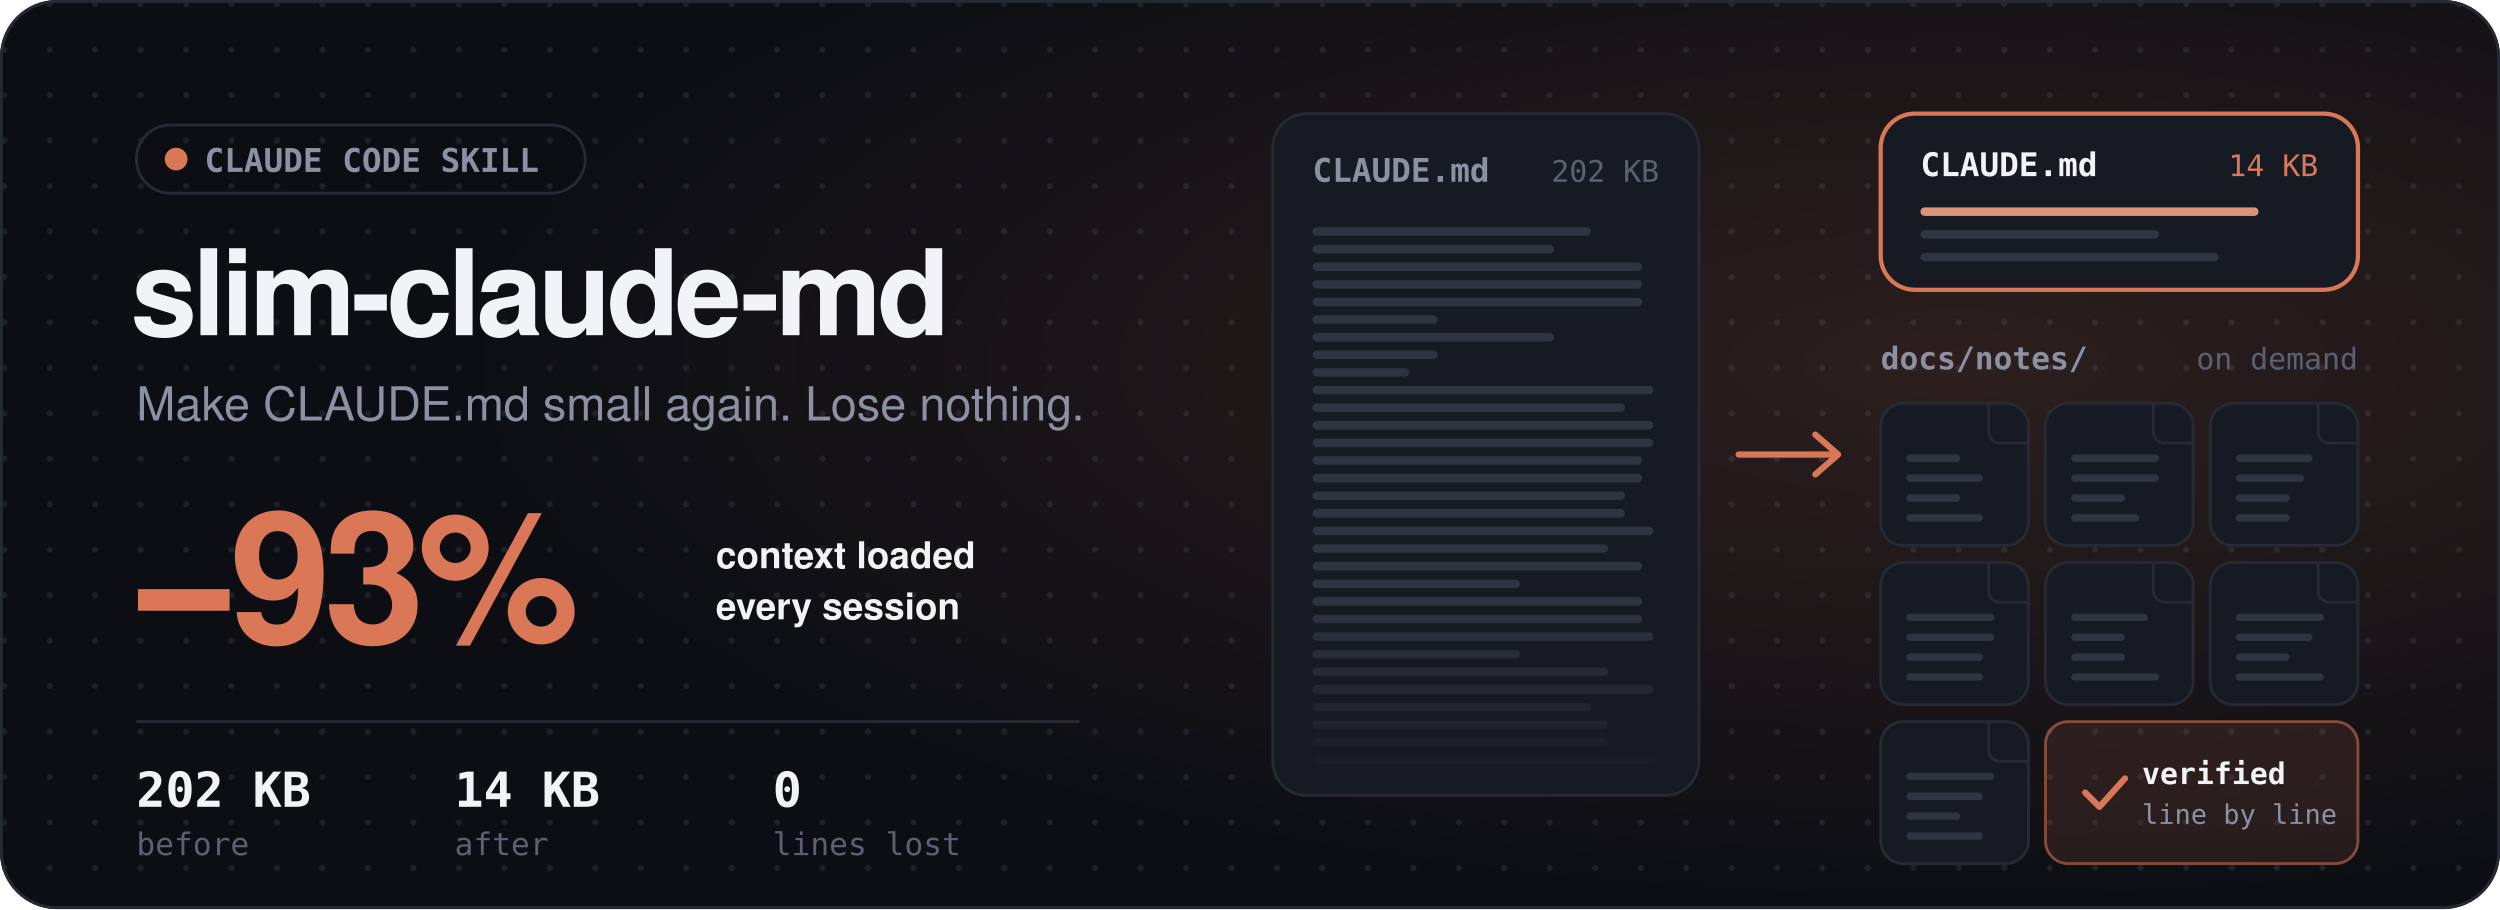
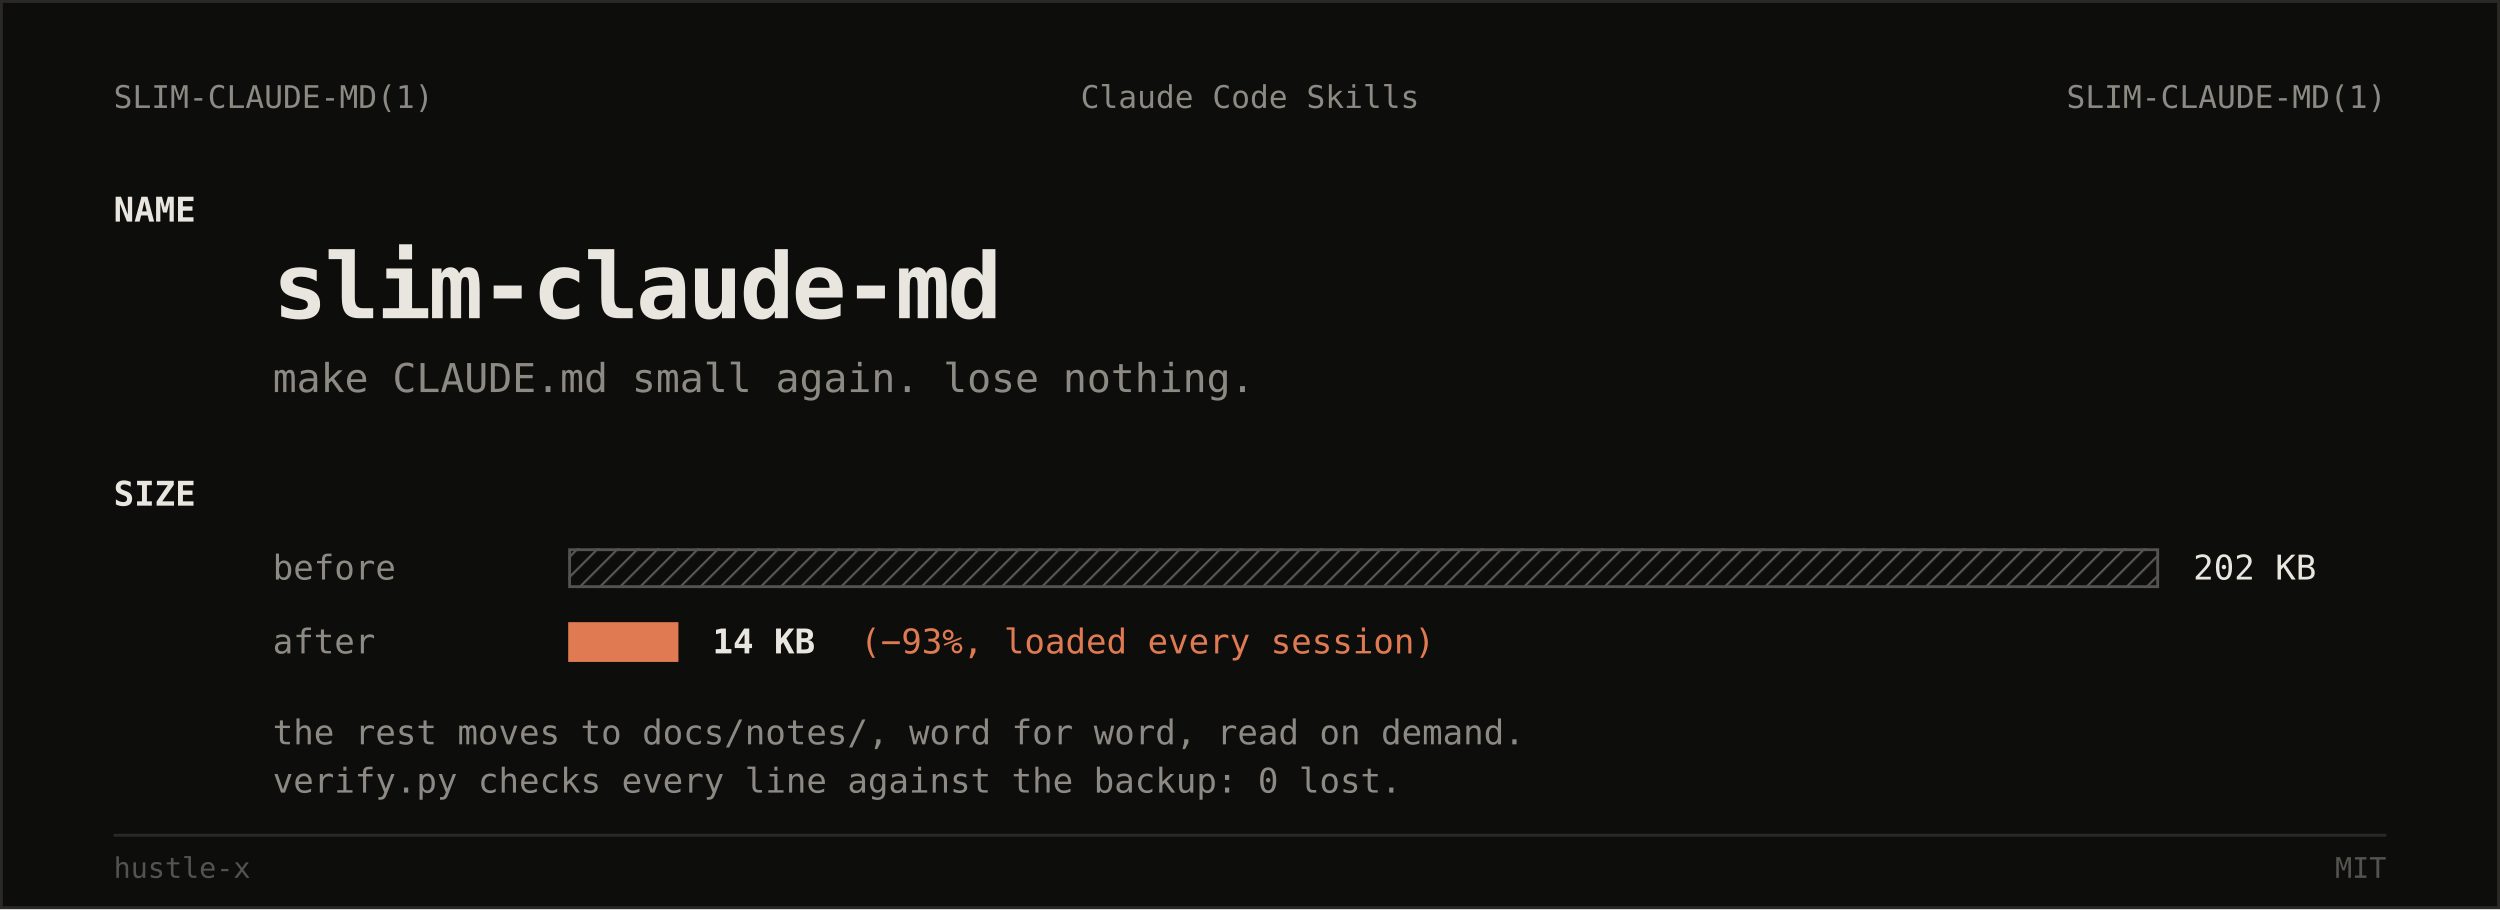
- <svg xmlns="http://www.w3.org/2000/svg" width="880" height="320" viewBox="0 0 880 320" font-family="ui-sans-serif,-apple-system,BlinkMacSystemFont,'Segoe UI',Helvetica,Arial,sans-serif">
+ <svg xmlns="http://www.w3.org/2000/svg" width="880" height="320" viewBox="0 0 880 320" font-family="ui-monospace,SFMono-Regular,Menlo,Consolas,monospace">
  <defs>
-     <pattern id="d" width="16" height="16" patternUnits="userSpaceOnUse">
-       <circle cx="1.5" cy="1.5" r="1.1" fill="#1c2029" />
+     <pattern id="h" width="5" height="5" patternUnits="userSpaceOnUse" patternTransform="rotate(45)">
+       <line x1="0" y1="0" x2="0" y2="5" stroke="#55534e" stroke-width="1.6" />
    </pattern>
-     <radialGradient id="g" cx="78%" cy="40%" r="60%">
-       <stop offset="0" stop-color="#d97757" stop-opacity="0.16" />
-       <stop offset="1" stop-color="#d97757" stop-opacity="0" />
-     </radialGradient>
-     <linearGradient id="fade" x1="0" y1="0" x2="0" y2="1">
-       <stop offset="0" stop-color="#161a22" stop-opacity="0" />
-       <stop offset="1" stop-color="#161a22" stop-opacity="1" />
-     </linearGradient>
-     <clipPath id="c">
-       <rect width="880" height="320" rx="20" />
-     </clipPath>
  </defs>
-   <g clip-path="url(#c)">
-     <rect width="880" height="320" fill="#0c0e13" />
-     <rect width="880" height="320" fill="url(#d)" />
-     <rect width="880" height="320" fill="url(#g)" />
-   </g>
-   <rect x=".5" y=".5" width="879" height="319" rx="19.5" fill="none" stroke="#262a34" />
-   <rect x="48" y="44" width="158" height="24" rx="12" fill="none" stroke="#262a34" />
-   <circle cx="62" cy="56" r="4" fill="#d97757" />
-   <text x="72" y="60.5" font-size="11.5" font-weight="600" fill="#8b91a3" font-family="ui-monospace,SFMono-Regular,Menlo,Consolas,monospace">CLAUDE CODE SKILL</text>
-   <text x="46" y="118" font-size="42" font-weight="800" fill="#f2f3f7" letter-spacing="-1.6">slim-claude-md</text>
-   <text x="48" y="148" font-size="16.5" fill="#8b91a3">Make CLAUDE.md small again. Lose nothing.</text>
-   <text x="46" y="226" font-size="64" font-weight="800" fill="#d97757" letter-spacing="-2.5">−93%</text>
-   <text x="252" y="200" font-size="13" font-weight="600" fill="#f2f3f7">context loaded</text>
-   <text x="252" y="218" font-size="13" font-weight="600" fill="#f2f3f7">every session</text>
-   <line x1="48" y1="254" x2="380" y2="254" stroke="#262a34" />
-   <text x="48" y="284" font-size="17" font-weight="700" fill="#f2f3f7" font-family="ui-monospace,SFMono-Regular,Menlo,Consolas,monospace">202 KB</text>
-   <text x="48" y="301" font-size="11" fill="#5b6172" font-family="ui-monospace,SFMono-Regular,Menlo,Consolas,monospace">before</text>
-   <text x="160" y="284" font-size="17" font-weight="700" fill="#f2f3f7" font-family="ui-monospace,SFMono-Regular,Menlo,Consolas,monospace">14 KB</text>
-   <text x="160" y="301" font-size="11" fill="#5b6172" font-family="ui-monospace,SFMono-Regular,Menlo,Consolas,monospace">after</text>
-   <text x="272" y="284" font-size="17" font-weight="700" fill="#f2f3f7" font-family="ui-monospace,SFMono-Regular,Menlo,Consolas,monospace">0</text>
-   <text x="272" y="301" font-size="11" fill="#5b6172" font-family="ui-monospace,SFMono-Regular,Menlo,Consolas,monospace">lines lost</text>
-   <rect x="448" y="40" width="150" height="240" rx="12" fill="#161a22" stroke="#262a34" />
-   <text x="462" y="64" font-size="11.5" font-weight="700" fill="#8b91a3" font-family="ui-monospace,SFMono-Regular,Menlo,Consolas,monospace">CLAUDE.md</text>
-   <text x="584" y="64" font-size="10.5" fill="#5b6172" font-family="ui-monospace,SFMono-Regular,Menlo,Consolas,monospace" text-anchor="end">202 KB</text>
-   <rect x="462" y="80" width="98" height="3" rx="1.5" fill="#2f3441" />
-   <rect x="462" y="86.2" width="85" height="3" rx="1.5" fill="#2f3441" />
-   <rect x="462" y="92.4" width="116" height="3" rx="1.5" fill="#2f3441" />
-   <rect x="462" y="98.6" width="116" height="3" rx="1.5" fill="#2f3441" />
-   <rect x="462" y="104.8" width="116" height="3" rx="1.5" fill="#2f3441" />
-   <rect x="462" y="111" width="44" height="3" rx="1.5" fill="#2f3441" />
-   <rect x="462" y="117.2" width="85" height="3" rx="1.5" fill="#2f3441" />
-   <rect x="462" y="123.4" width="44" height="3" rx="1.5" fill="#2f3441" />
-   <rect x="462" y="129.6" width="34" height="3" rx="1.5" fill="#2f3441" />
-   <rect x="462" y="135.8" width="120" height="3" rx="1.5" fill="#2f3441" />
-   <rect x="462" y="142.0" width="110" height="3" rx="1.5" fill="#2f3441" />
-   <rect x="462" y="148.2" width="120" height="3" rx="1.5" fill="#2f3441" />
-   <rect x="462" y="154.4" width="120" height="3" rx="1.5" fill="#2f3441" />
-   <rect x="462" y="160.6" width="116" height="3" rx="1.5" fill="#2f3441" />
-   <rect x="462" y="166.8" width="116" height="3" rx="1.5" fill="#2f3441" />
-   <rect x="462" y="173" width="110" height="3" rx="1.5" fill="#2f3441" />
-   <rect x="462" y="179.2" width="110" height="3" rx="1.5" fill="#2f3441" />
-   <rect x="462" y="185.4" width="120" height="3" rx="1.5" fill="#2f3441" />
-   <rect x="462" y="191.6" width="104" height="3" rx="1.5" fill="#2f3441" />
-   <rect x="462" y="197.8" width="116" height="3" rx="1.5" fill="#2f3441" />
-   <rect x="462" y="204" width="73" height="3" rx="1.5" fill="#2f3441" />
-   <rect x="462" y="210.2" width="116" height="3" rx="1.5" fill="#2f3441" />
-   <rect x="462" y="216.4" width="116" height="3" rx="1.5" fill="#2f3441" />
-   <rect x="462" y="222.6" width="120" height="3" rx="1.5" fill="#2f3441" />
-   <rect x="462" y="228.8" width="73" height="3" rx="1.5" fill="#2f3441" />
-   <rect x="462" y="235" width="104" height="3" rx="1.5" fill="#2f3441" />
-   <rect x="462" y="241.2" width="120" height="3" rx="1.5" fill="#2f3441" />
-   <rect x="462" y="247.4" width="98" height="3" rx="1.5" fill="#2f3441" />
-   <rect x="462" y="253.6" width="104" height="3" rx="1.5" fill="#2f3441" />
-   <rect x="462" y="259.8" width="104" height="3" rx="1.5" fill="#2f3441" />
-   <rect x="462" y="266" width="120" height="3" rx="1.5" fill="#2f3441" />
-   <rect x="449" y="210" width="148" height="69" rx="11" fill="url(#fade)" />
-   <path d="M612 160 H646" stroke="#d97757" stroke-width="2.2" stroke-linecap="round" />
-   <path d="M639 153 L647 160 L639 167" fill="none" stroke="#d97757" stroke-width="2.2" stroke-linecap="round" stroke-linejoin="round" />
-   <rect x="662" y="40" width="168" height="62" rx="12" fill="#161a22" stroke="#d97757" stroke-width="1.5" />
-   <text x="676" y="62" font-size="11.5" font-weight="700" fill="#f2f3f7" font-family="ui-monospace,SFMono-Regular,Menlo,Consolas,monospace">CLAUDE.md</text>
-   <text x="816" y="62" font-size="10.5" fill="#d97757" font-family="ui-monospace,SFMono-Regular,Menlo,Consolas,monospace" text-anchor="end">14 KB</text>
-   <rect x="676" y="73" width="119" height="3" rx="1.5" fill="#f0a184" opacity="0.9" />
-   <rect x="676" y="81" width="84" height="3" rx="1.5" fill="#2f3441" opacity="1" />
-   <rect x="676" y="89" width="105" height="3" rx="1.5" fill="#2f3441" opacity="1" />
-   <text x="662" y="130" font-size="11" font-weight="700" fill="#8b91a3" font-family="ui-monospace,SFMono-Regular,Menlo,Consolas,monospace">docs/notes/</text>
-   <text x="830" y="130" font-size="10.5" fill="#5b6172" font-family="ui-monospace,SFMono-Regular,Menlo,Consolas,monospace" text-anchor="end">on demand</text>
-   <rect x="662" y="142" width="52" height="50" rx="8" fill="#161a22" stroke="#262a34" />
-   <path d="M700 142 V152 a4 4 0 0 0 4 4 H714" fill="none" stroke="#262a34" />
-   <rect x="671" y="160" width="19" height="2.6" rx="1.3" fill="#2f3441" />
-   <rect x="671" y="167" width="27" height="2.6" rx="1.3" fill="#2f3441" />
-   <rect x="671" y="174" width="19" height="2.6" rx="1.3" fill="#2f3441" />
-   <rect x="671" y="181" width="27" height="2.6" rx="1.3" fill="#2f3441" />
-   <rect x="720" y="142" width="52" height="50" rx="8" fill="#161a22" stroke="#262a34" />
-   <path d="M758 142 V152 a4 4 0 0 0 4 4 H772" fill="none" stroke="#262a34" />
-   <rect x="729" y="160" width="31" height="2.6" rx="1.3" fill="#2f3441" />
-   <rect x="729" y="167" width="31" height="2.6" rx="1.3" fill="#2f3441" />
-   <rect x="729" y="174" width="19" height="2.6" rx="1.3" fill="#2f3441" />
-   <rect x="729" y="181" width="24" height="2.6" rx="1.3" fill="#2f3441" />
-   <rect x="778" y="142" width="52" height="50" rx="8" fill="#161a22" stroke="#262a34" />
-   <path d="M816 142 V152 a4 4 0 0 0 4 4 H830" fill="none" stroke="#262a34" />
-   <rect x="787" y="160" width="27" height="2.6" rx="1.3" fill="#2f3441" />
-   <rect x="787" y="167" width="24" height="2.6" rx="1.3" fill="#2f3441" />
-   <rect x="787" y="174" width="19" height="2.6" rx="1.3" fill="#2f3441" />
-   <rect x="787" y="181" width="19" height="2.6" rx="1.3" fill="#2f3441" />
-   <rect x="662" y="198" width="52" height="50" rx="8" fill="#161a22" stroke="#262a34" />
-   <path d="M700 198 V208 a4 4 0 0 0 4 4 H714" fill="none" stroke="#262a34" />
-   <rect x="671" y="216" width="31" height="2.6" rx="1.3" fill="#2f3441" />
-   <rect x="671" y="223" width="31" height="2.6" rx="1.3" fill="#2f3441" />
-   <rect x="671" y="230" width="27" height="2.6" rx="1.3" fill="#2f3441" />
-   <rect x="671" y="237" width="27" height="2.6" rx="1.3" fill="#2f3441" />
-   <rect x="720" y="198" width="52" height="50" rx="8" fill="#161a22" stroke="#262a34" />
-   <path d="M758 198 V208 a4 4 0 0 0 4 4 H772" fill="none" stroke="#262a34" />
-   <rect x="729" y="216" width="27" height="2.6" rx="1.3" fill="#2f3441" />
-   <rect x="729" y="223" width="19" height="2.6" rx="1.3" fill="#2f3441" />
-   <rect x="729" y="230" width="19" height="2.6" rx="1.3" fill="#2f3441" />
-   <rect x="729" y="237" width="31" height="2.6" rx="1.3" fill="#2f3441" />
-   <rect x="778" y="198" width="52" height="50" rx="8" fill="#161a22" stroke="#262a34" />
-   <path d="M816 198 V208 a4 4 0 0 0 4 4 H830" fill="none" stroke="#262a34" />
-   <rect x="787" y="216" width="31" height="2.6" rx="1.3" fill="#2f3441" />
-   <rect x="787" y="223" width="27" height="2.6" rx="1.3" fill="#2f3441" />
-   <rect x="787" y="230" width="19" height="2.6" rx="1.3" fill="#2f3441" />
-   <rect x="787" y="237" width="31" height="2.6" rx="1.3" fill="#2f3441" />
-   <rect x="662" y="254" width="52" height="50" rx="8" fill="#161a22" stroke="#262a34" />
-   <path d="M700 254 V264 a4 4 0 0 0 4 4 H714" fill="none" stroke="#262a34" />
-   <rect x="671" y="272" width="31" height="2.6" rx="1.3" fill="#2f3441" />
-   <rect x="671" y="279" width="27" height="2.6" rx="1.3" fill="#2f3441" />
-   <rect x="671" y="286" width="19" height="2.6" rx="1.3" fill="#2f3441" />
-   <rect x="671" y="293" width="27" height="2.6" rx="1.3" fill="#2f3441" />
-   <rect x="720" y="254" width="110" height="50" rx="8" fill="#d97757" fill-opacity="0.12" stroke="#d97757" stroke-opacity=".55" />
-   <path d="M734 279 l5 5 l9 -10" fill="none" stroke="#d97757" stroke-width="2.2" stroke-linecap="round" stroke-linejoin="round" />
-   <text x="754" y="276" font-size="10.5" font-weight="700" fill="#f2f3f7" font-family="ui-monospace,SFMono-Regular,Menlo,Consolas,monospace">verified</text>
-   <text x="754" y="290" font-size="9.5" fill="#8b91a3" font-family="ui-monospace,SFMono-Regular,Menlo,Consolas,monospace">line by line</text>
+   <rect width="880" height="320" fill="#0d0d0c" />
+   <rect x=".5" y=".5" width="879" height="319" fill="none" stroke="#2a2926" />
+   <text x="40" y="38" font-size="11" font-weight="400" fill="#8d8a83" text-anchor="start">SLIM-CLAUDE-MD(1)</text>
+   <text x="440.0" y="38" font-size="11" font-weight="400" fill="#8d8a83" text-anchor="middle">Claude Code Skills</text>
+   <text x="840" y="38" font-size="11" font-weight="400" fill="#8d8a83" text-anchor="end">SLIM-CLAUDE-MD(1)</text>
+   <text x="40" y="78" font-size="12" font-weight="700" fill="#e9e6df" text-anchor="start">NAME</text>
+   <text x="96" y="112" font-size="32" font-weight="700" fill="#e9e6df" text-anchor="start" letter-spacing="-1">slim-claude-md</text>
+   <text x="96" y="138" font-size="14" font-weight="400" fill="#8d8a83" text-anchor="start">make CLAUDE.md small again. lose nothing.</text>
+   <text x="40" y="178" font-size="12" font-weight="700" fill="#e9e6df" text-anchor="start">SIZE</text>
+   <text x="96" y="204" font-size="12" font-weight="400" fill="#8d8a83" text-anchor="start">before</text>
+   <rect x="200" y="193" width="560" height="14" fill="url(#h)" />
+   <rect x="200.5" y="193.5" width="559" height="13" fill="none" stroke="#55534e" />
+   <text x="772" y="204" font-size="12" font-weight="400" fill="#e9e6df" text-anchor="start">202 KB</text>
+   <text x="96" y="230" font-size="12" font-weight="400" fill="#8d8a83" text-anchor="start">after</text>
+   <rect x="200" y="219" width="38.8" height="14" fill="#e07a52" />
+   <text x="250.8" y="230" font-size="12" font-weight="700" fill="#e9e6df" text-anchor="start">14 KB</text>
+   <text x="302.8" y="230" font-size="12" font-weight="400" fill="#e07a52" text-anchor="start">(−93%, loaded every session)</text>
+   <text x="96" y="262" font-size="12" font-weight="400" fill="#8d8a83" text-anchor="start">the rest moves to docs/notes/, word for word, read on demand.</text>
+   <text x="96" y="279" font-size="12" font-weight="400" fill="#8d8a83" text-anchor="start">verify.py checks every line against the backup: 0 lost.</text>
+   <line x1="40" y1="294" x2="840" y2="294" stroke="#2a2926" />
+   <text x="40" y="309" font-size="10" font-weight="400" fill="#55534e" text-anchor="start">hustle-x</text>
+   <text x="840" y="309" font-size="10" font-weight="400" fill="#55534e" text-anchor="end">MIT</text>
</svg>
